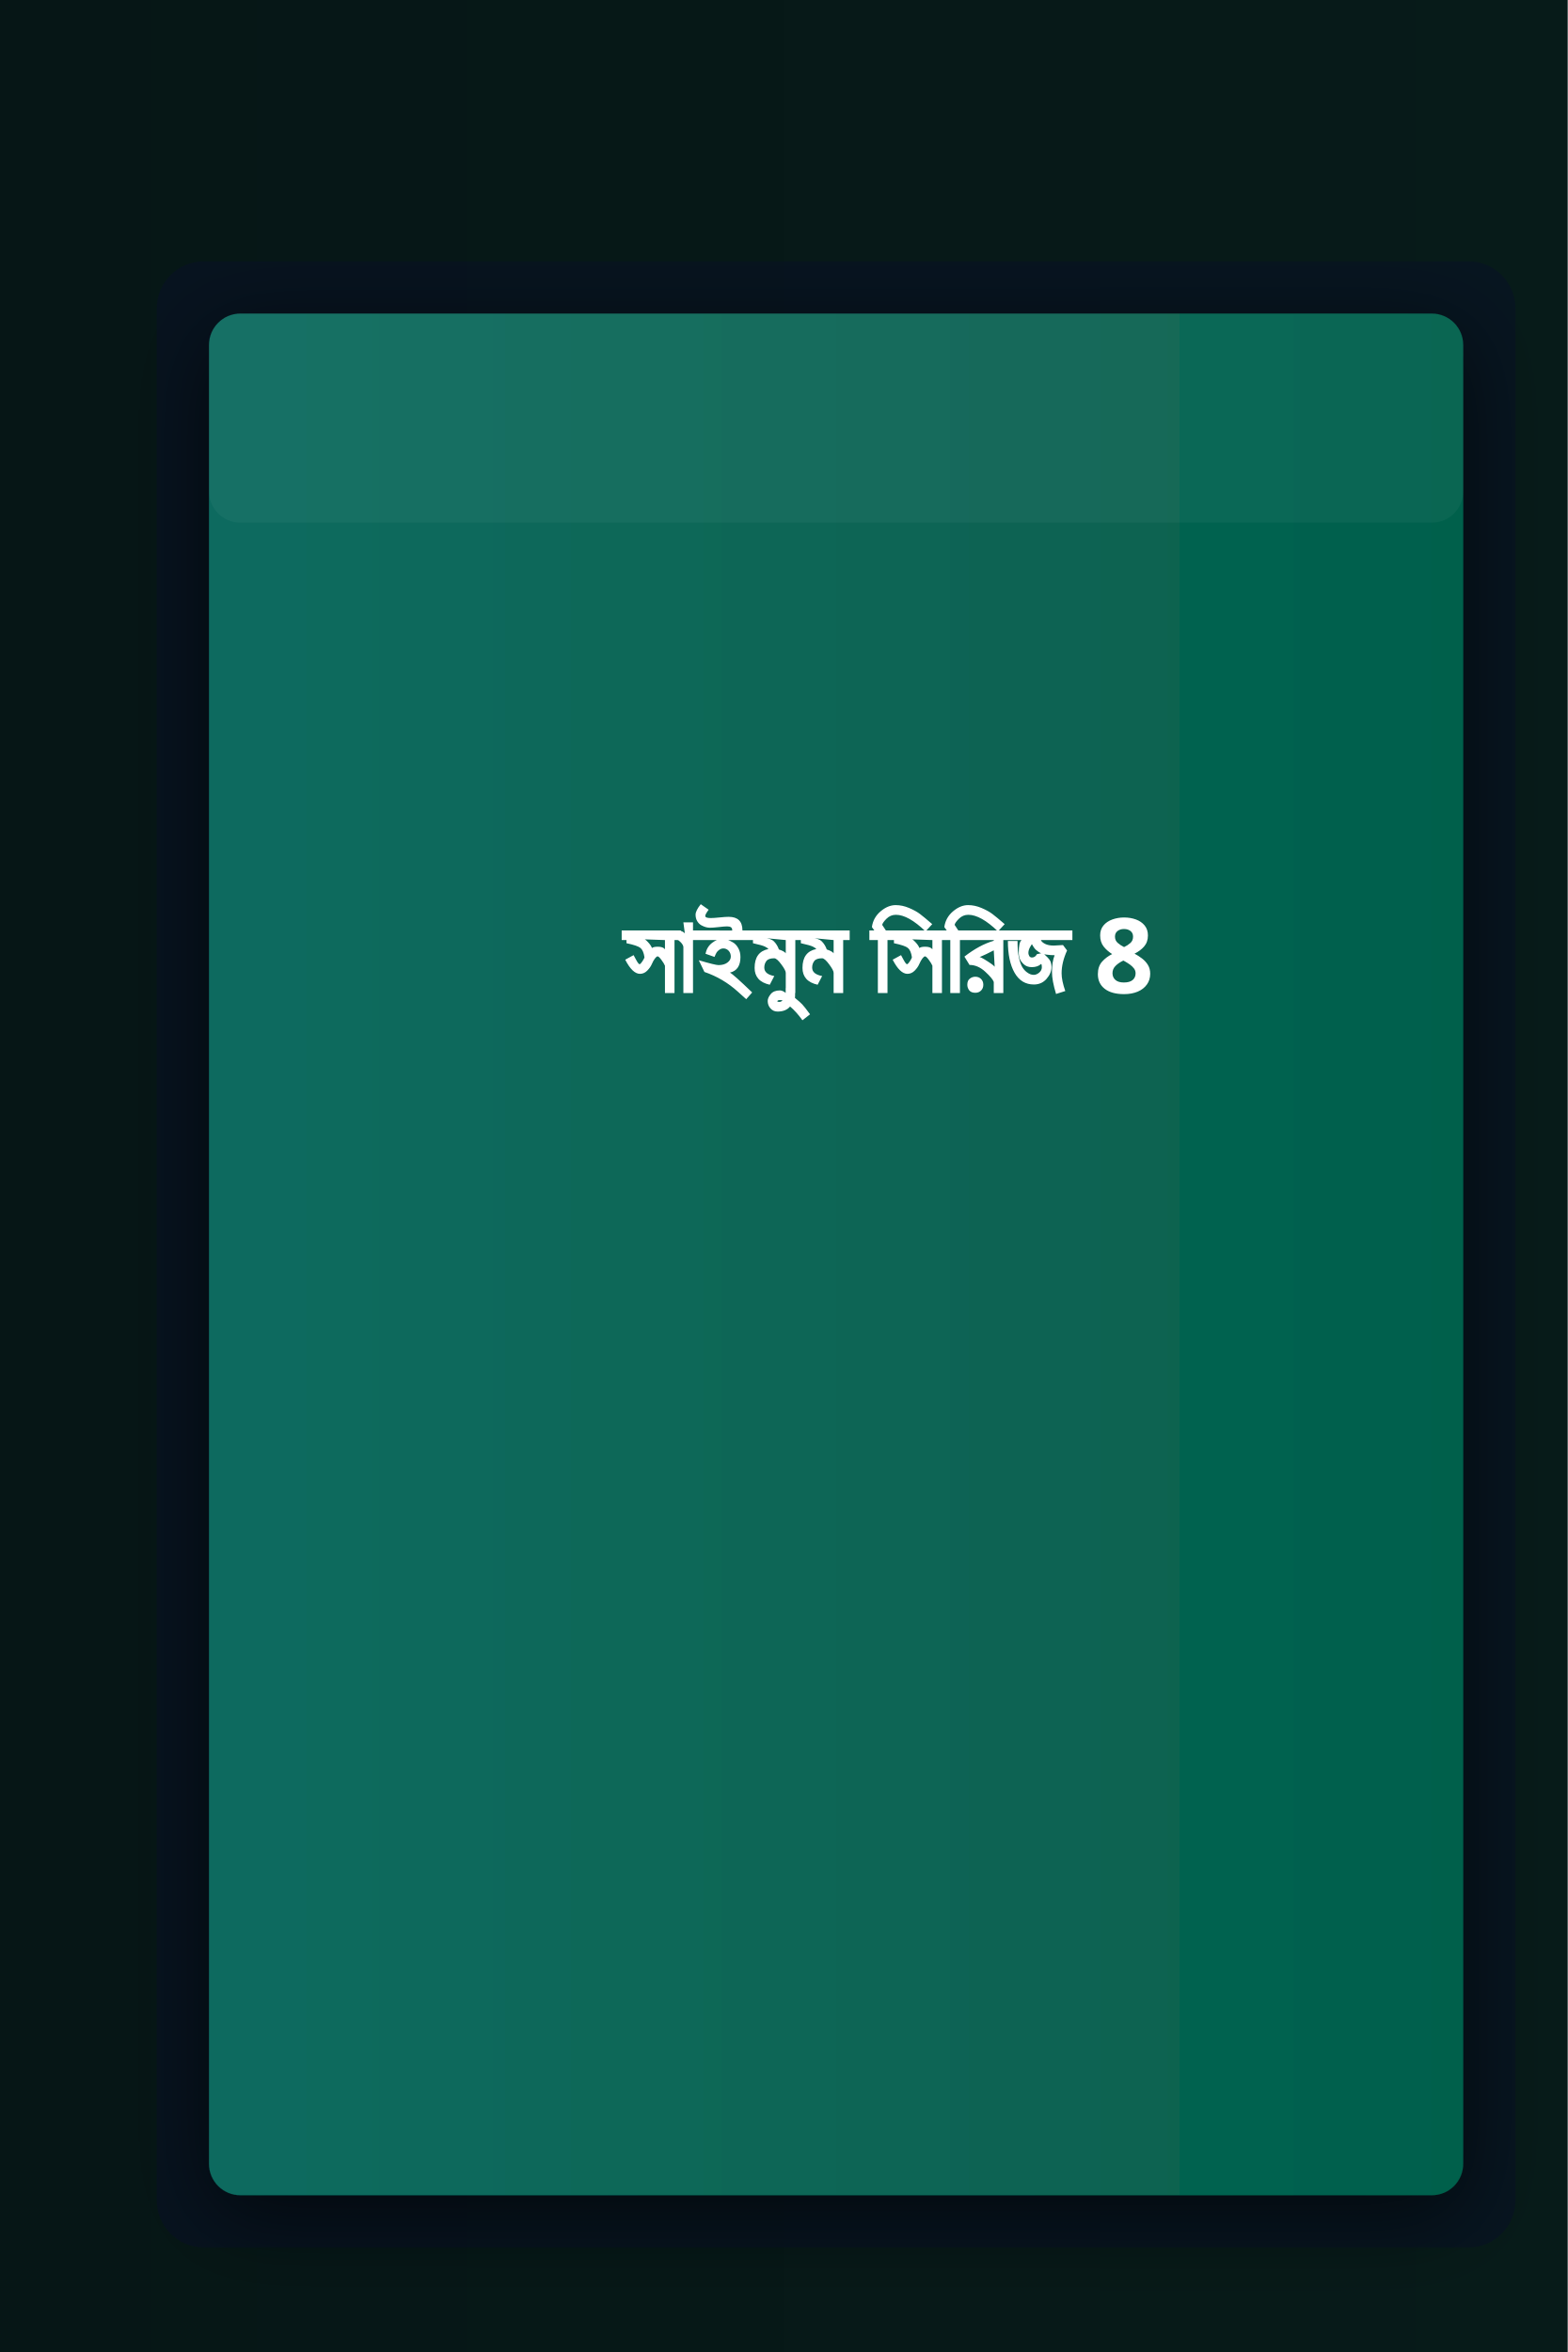
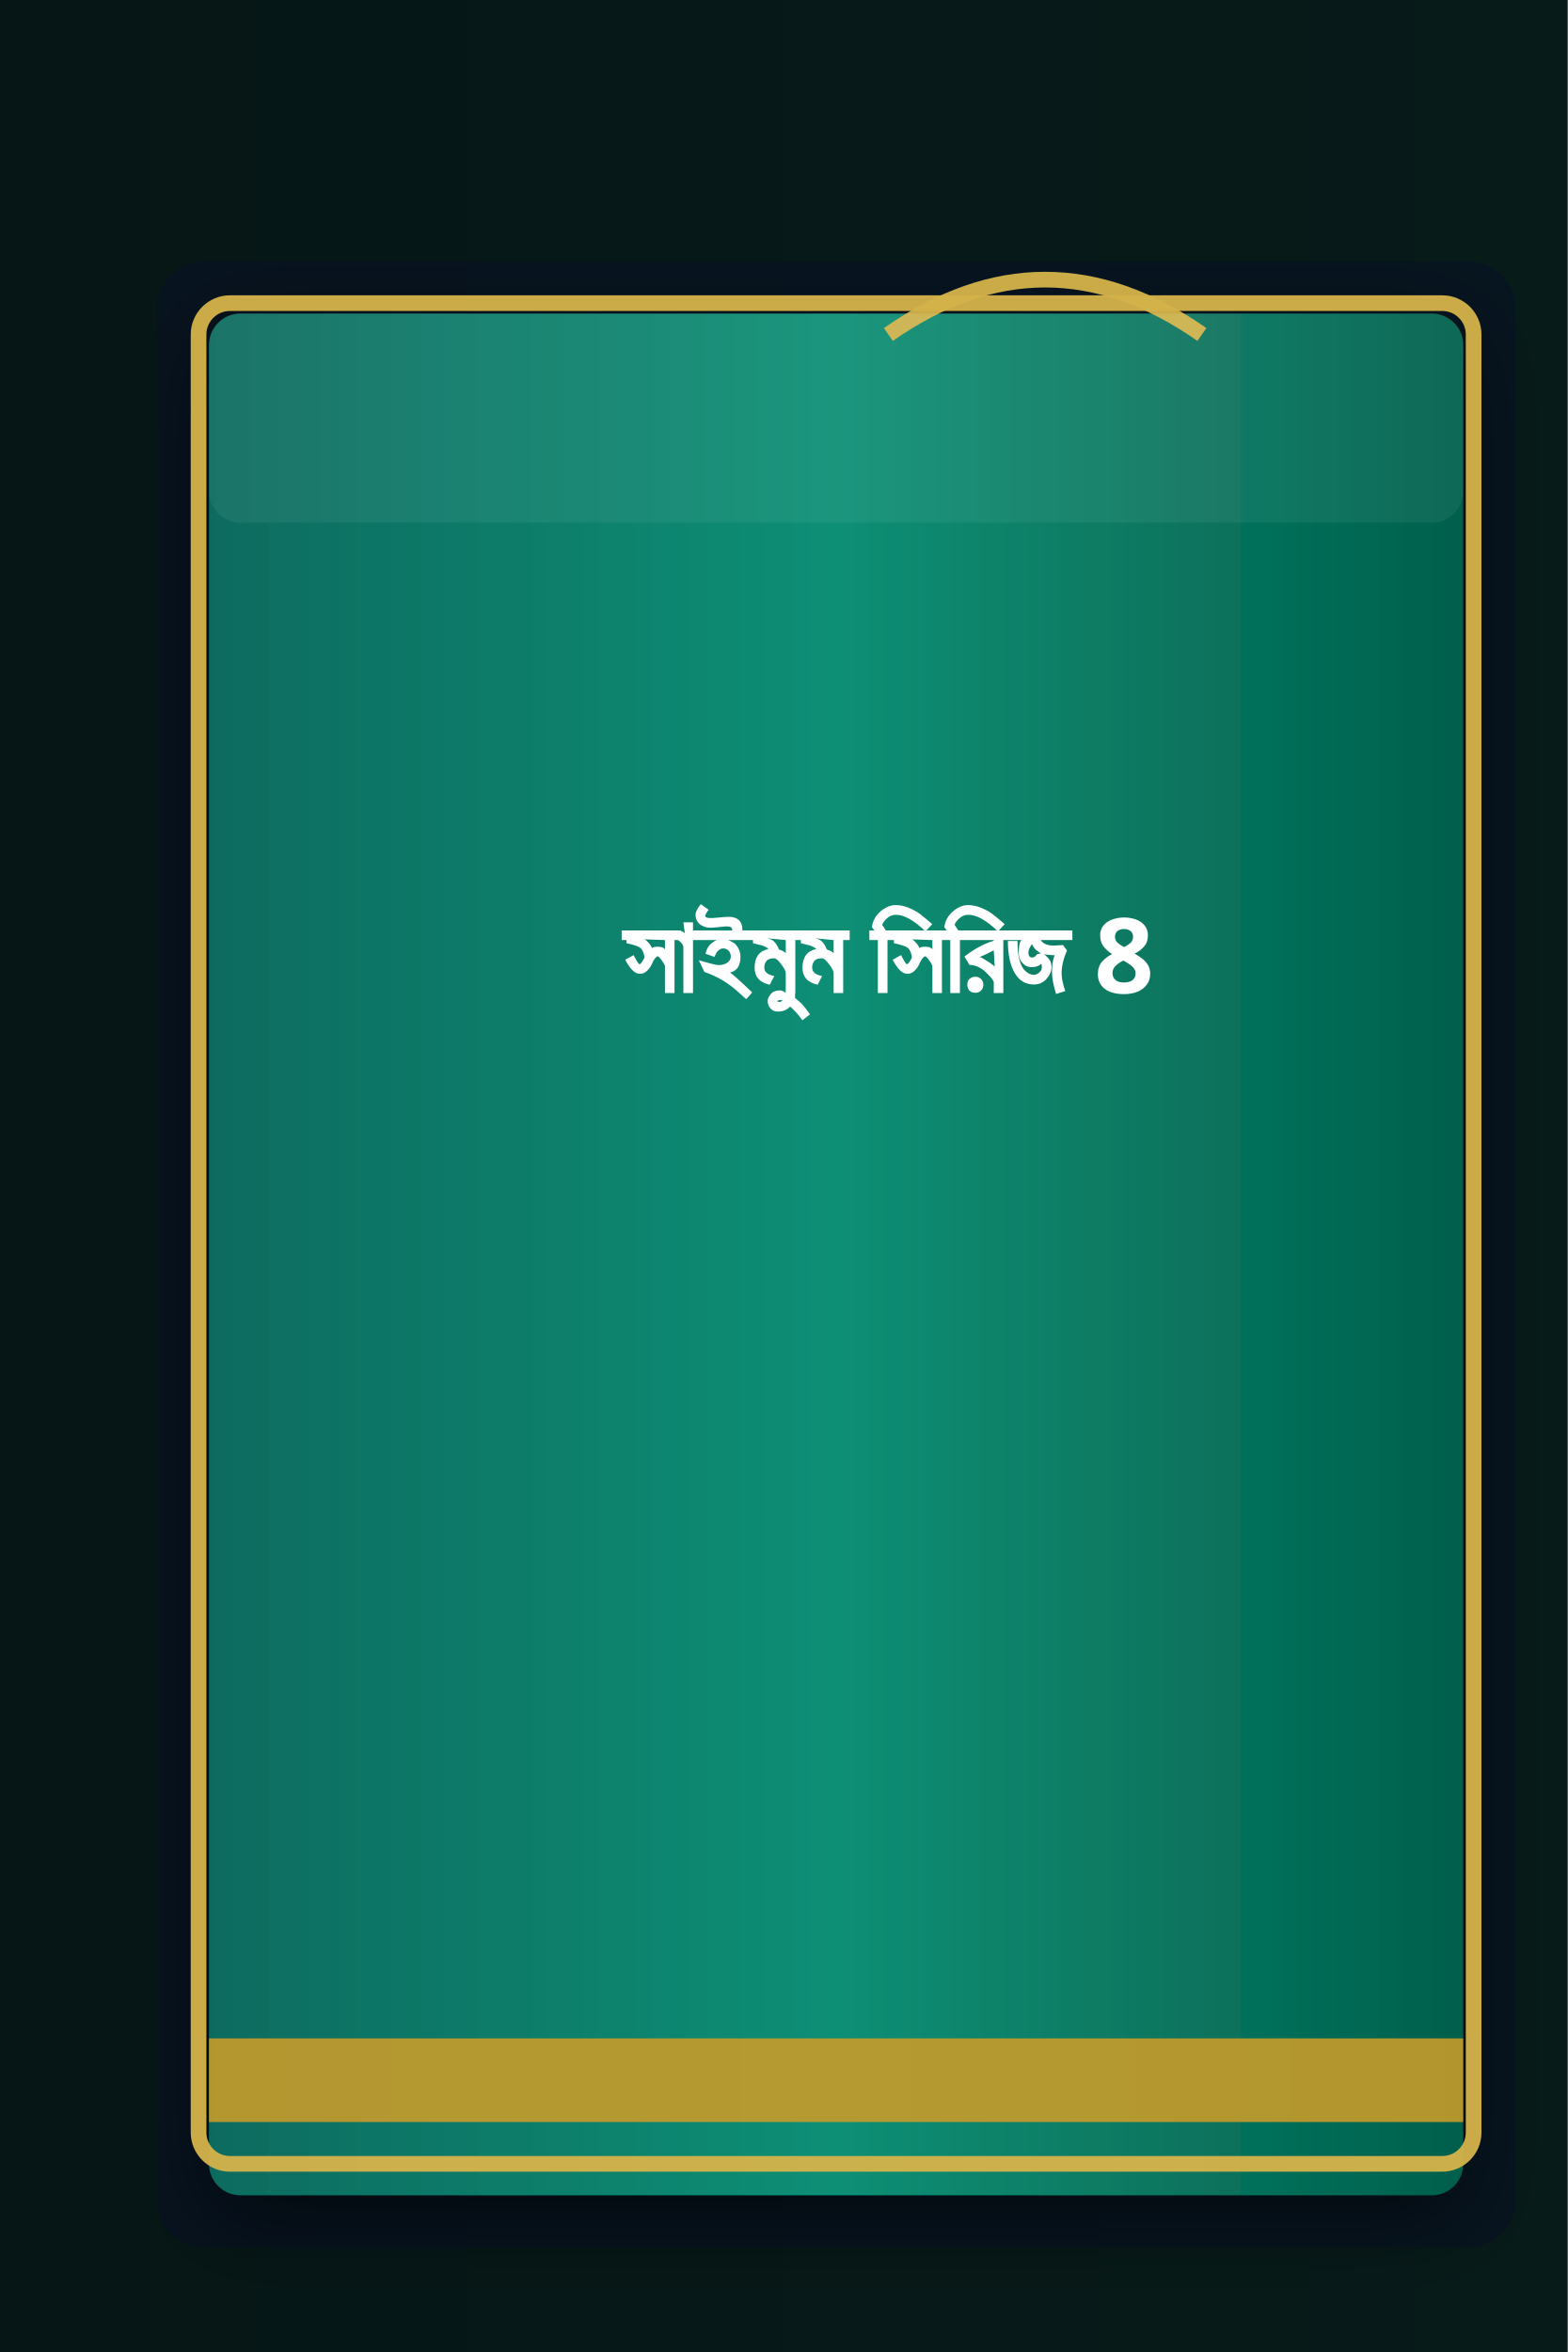
<svg xmlns="http://www.w3.org/2000/svg" width="600" height="900" viewBox="0 0 600 900">
  <defs>
    <linearGradient id="g" x1="0" x2="1">
      <stop offset="0%" stop-color="#061616" />
      <stop offset="100%" stop-color="#071b19" />
    </linearGradient>
    <linearGradient id="coverGrad" x1="0" x2="1">
      <stop offset="0%" stop-color="#0f6b5f" />
+       <stop offset="50%" stop-color="#0b8f75" />
      <stop offset="100%" stop-color="#04604c" />
    </linearGradient>
    <filter id="ds" x="-20%" y="-20%" width="140%" height="140%">
      <feDropShadow dx="0" dy="8" stdDeviation="16" flood-color="#000" flood-opacity="0.6" />
    </filter>
  </defs>
  <rect width="100%" height="100%" fill="url(#g)" />
  <g transform="translate(40,80)">
    <rect x="20" y="20" width="520" height="760" rx="18" fill="#071026" opacity="0.55" />
    <rect x="40" y="40" width="480" height="720" rx="12" fill="url(#coverGrad)" filter="url(#ds)" />
-     <rect x="40" y="40" width="480" height="80" rx="12" fill="rgba(255,255,255,0.04)" />
+     <rect x="36" y="36" width="488" height="712" rx="12" fill="none" stroke="#d4b24a" stroke-width="6" opacity="0.95" />
+     <path d="M300 48 C340 20 380 20 420 48" fill="none" stroke="#d4b24a" stroke-width="6" opacity="0.95" />
+     <rect x="40" y="700" width="480" height="32" fill="#c79b2a" opacity="0.9" />
+     <rect x="40" y="40" width="480" height="80" rx="12" fill="rgba(255,255,255,0.06)" />
    <text x="300" y="300" text-anchor="middle" fill="#ffffff" font-family="Noto Sans, Arial, sans-serif" style="font-weight:700;">
      <tspan x="300" dy="0" font-size="40" font-weight="700">সাইমুম সিরিজ 8</tspan>
    </text>
  </g>
</svg>
